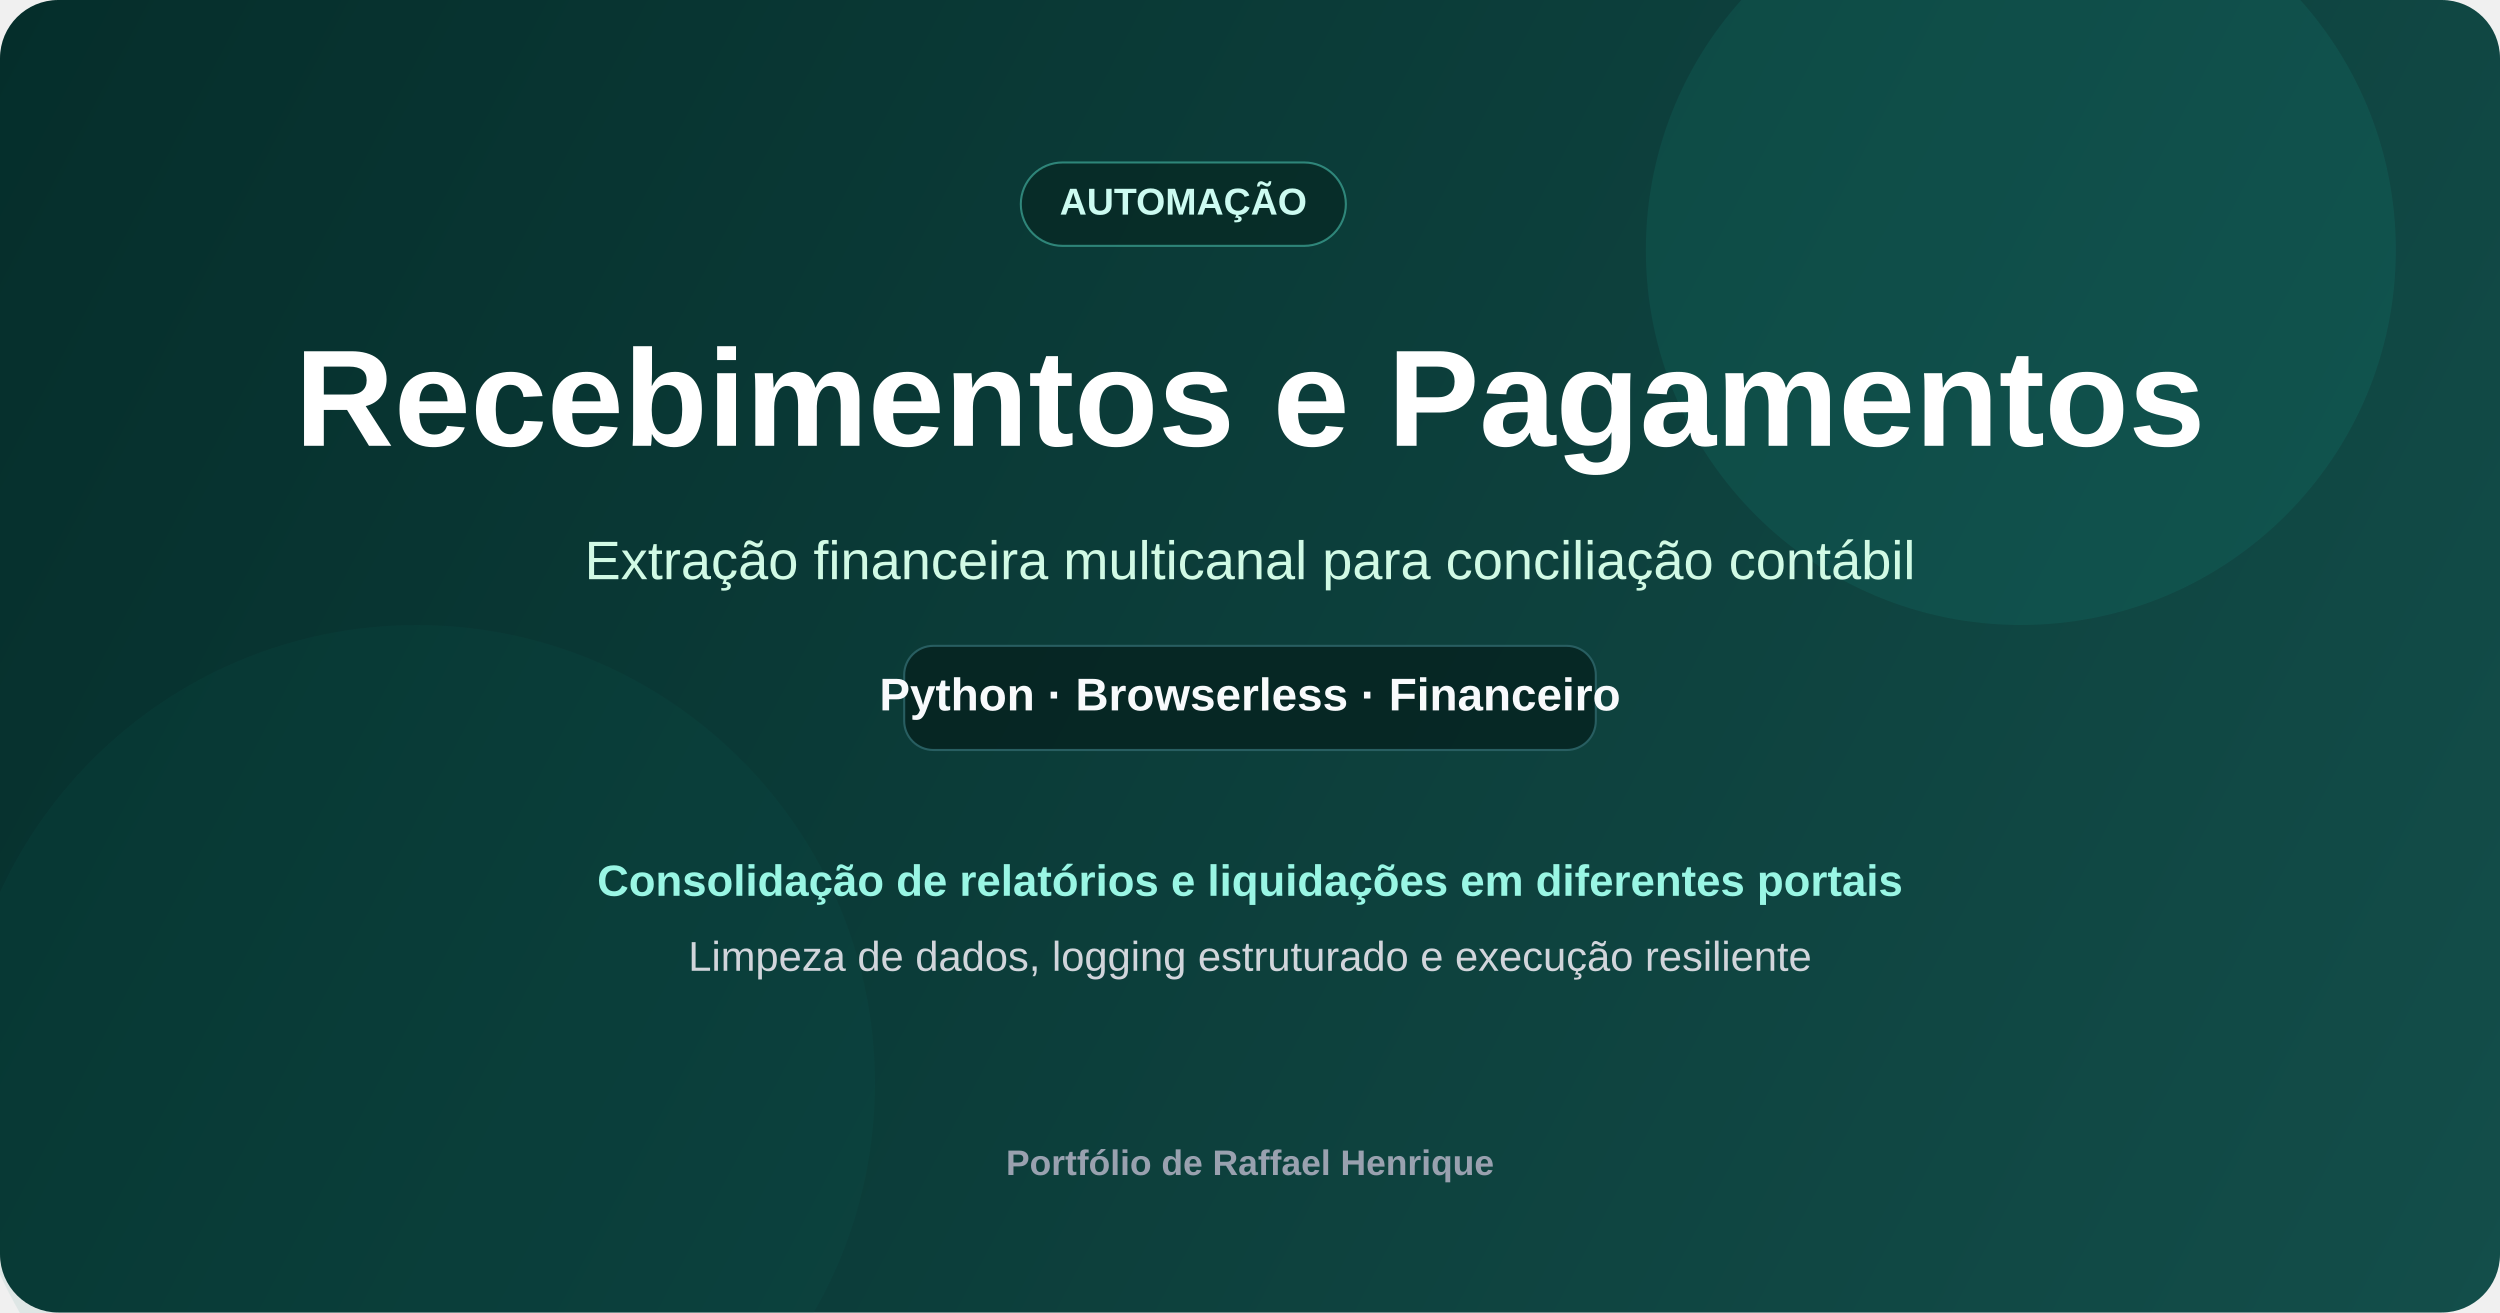
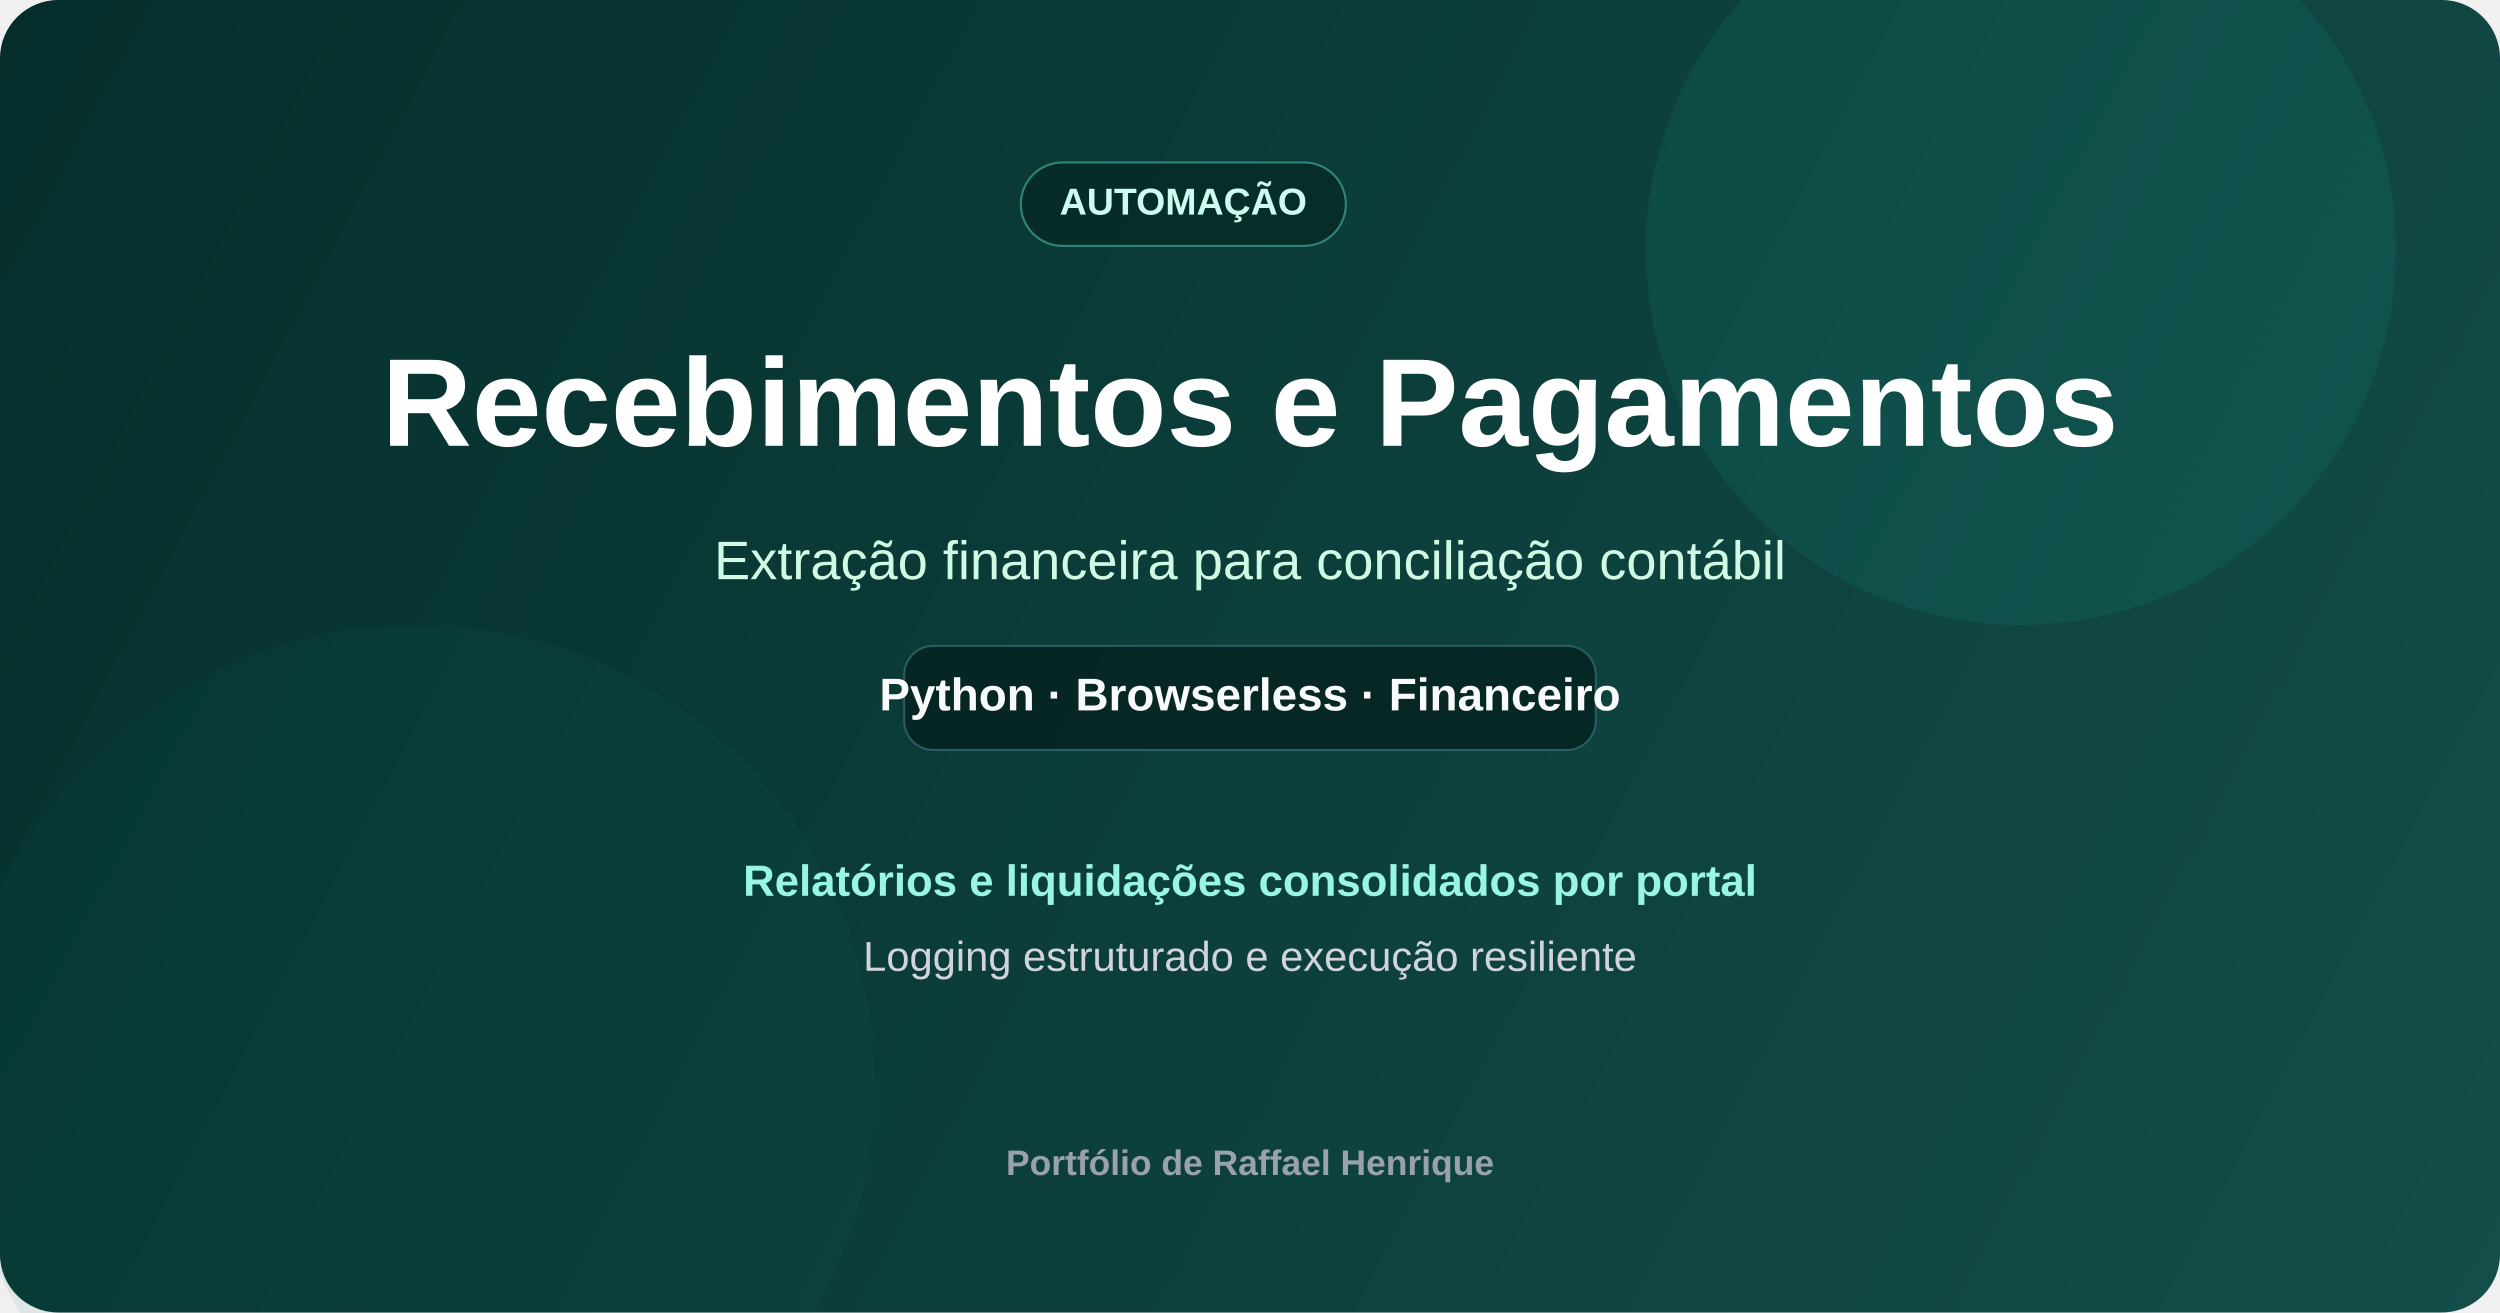
<svg xmlns="http://www.w3.org/2000/svg" width="1200" height="630" viewBox="0 0 1200 630" fill="none">
  <defs>
    <linearGradient id="bg" x1="0" y1="0" x2="1200" y2="630" gradientUnits="userSpaceOnUse">
      <stop stop-color="#052E2B" />
      <stop offset="1" stop-color="#134E4A" />
    </linearGradient>
  </defs>
  <rect width="1200" height="630" rx="28" fill="url(#bg)" />
  <circle cx="970" cy="120" r="180" fill="#14B8A6" fill-opacity="0.10" />
  <circle cx="200" cy="520" r="220" fill="#0F766E" fill-opacity="0.08" />
  <rect x="490" y="78" width="156" height="40" rx="20" fill="#05231F" fill-opacity="0.60" stroke="#5EEAD4" stroke-opacity="0.45" />
  <text x="568" y="103" text-anchor="middle" fill="#CCFBF1" font-family="Segoe UI, Arial, sans-serif" font-size="18" font-weight="700">AUTOMAÇÃO</text>
-   <text x="600" y="214" text-anchor="middle" fill="#FFFFFF" font-family="Segoe UI, Arial, sans-serif" font-size="66" font-weight="800">Recebimentos e Pagamentos</text>
-   <text x="600" y="278" text-anchor="middle" fill="#D1FAE5" font-family="Segoe UI, Arial, sans-serif" font-size="26" font-weight="500">Extração financeira multicanal para conciliação contábil</text>
+   <text x="600" y="214" text-anchor="middle" fill="#FFFFFF" font-family="Segoe UI, Arial, sans-serif" font-size="60" font-weight="800">Recebimentos e Pagamentos</text>
+   <text x="600" y="278" text-anchor="middle" fill="#D1FAE5" font-family="Segoe UI, Arial, sans-serif" font-size="26" font-weight="500">Extração financeira para conciliação contábil</text>
  <rect x="434" y="310" width="332" height="50" rx="14" fill="#04201D" fill-opacity="0.76" stroke="#285E61" />
  <text x="600" y="341" text-anchor="middle" fill="#F8FAFC" font-family="Segoe UI, Arial, sans-serif" font-size="22" font-weight="700">Python · Browserless · Financeiro</text>
-   <text x="600" y="430" text-anchor="middle" fill="#99F6E4" font-family="Segoe UI, Arial, sans-serif" font-size="21" font-weight="700">Consolidação de relatórios e liquidações em diferentes portais</text>
-   <text x="600" y="466" text-anchor="middle" fill="#D1D5DB" font-family="Segoe UI, Arial, sans-serif" font-size="20" font-weight="400">Limpeza de dados, logging estruturado e execução resiliente</text>
+   <text x="600" y="430" text-anchor="middle" fill="#99F6E4" font-family="Segoe UI, Arial, sans-serif" font-size="21" font-weight="700">Relatórios e liquidações consolidados por portal</text>
+   <text x="600" y="466" text-anchor="middle" fill="#D1D5DB" font-family="Segoe UI, Arial, sans-serif" font-size="20" font-weight="400">Logging estruturado e execução resiliente</text>
  <text x="600" y="564" text-anchor="middle" fill="#99A1AF" font-family="Segoe UI, Arial, sans-serif" font-size="17" font-weight="600">Portfólio de Raffael Henrique</text>
</svg>
